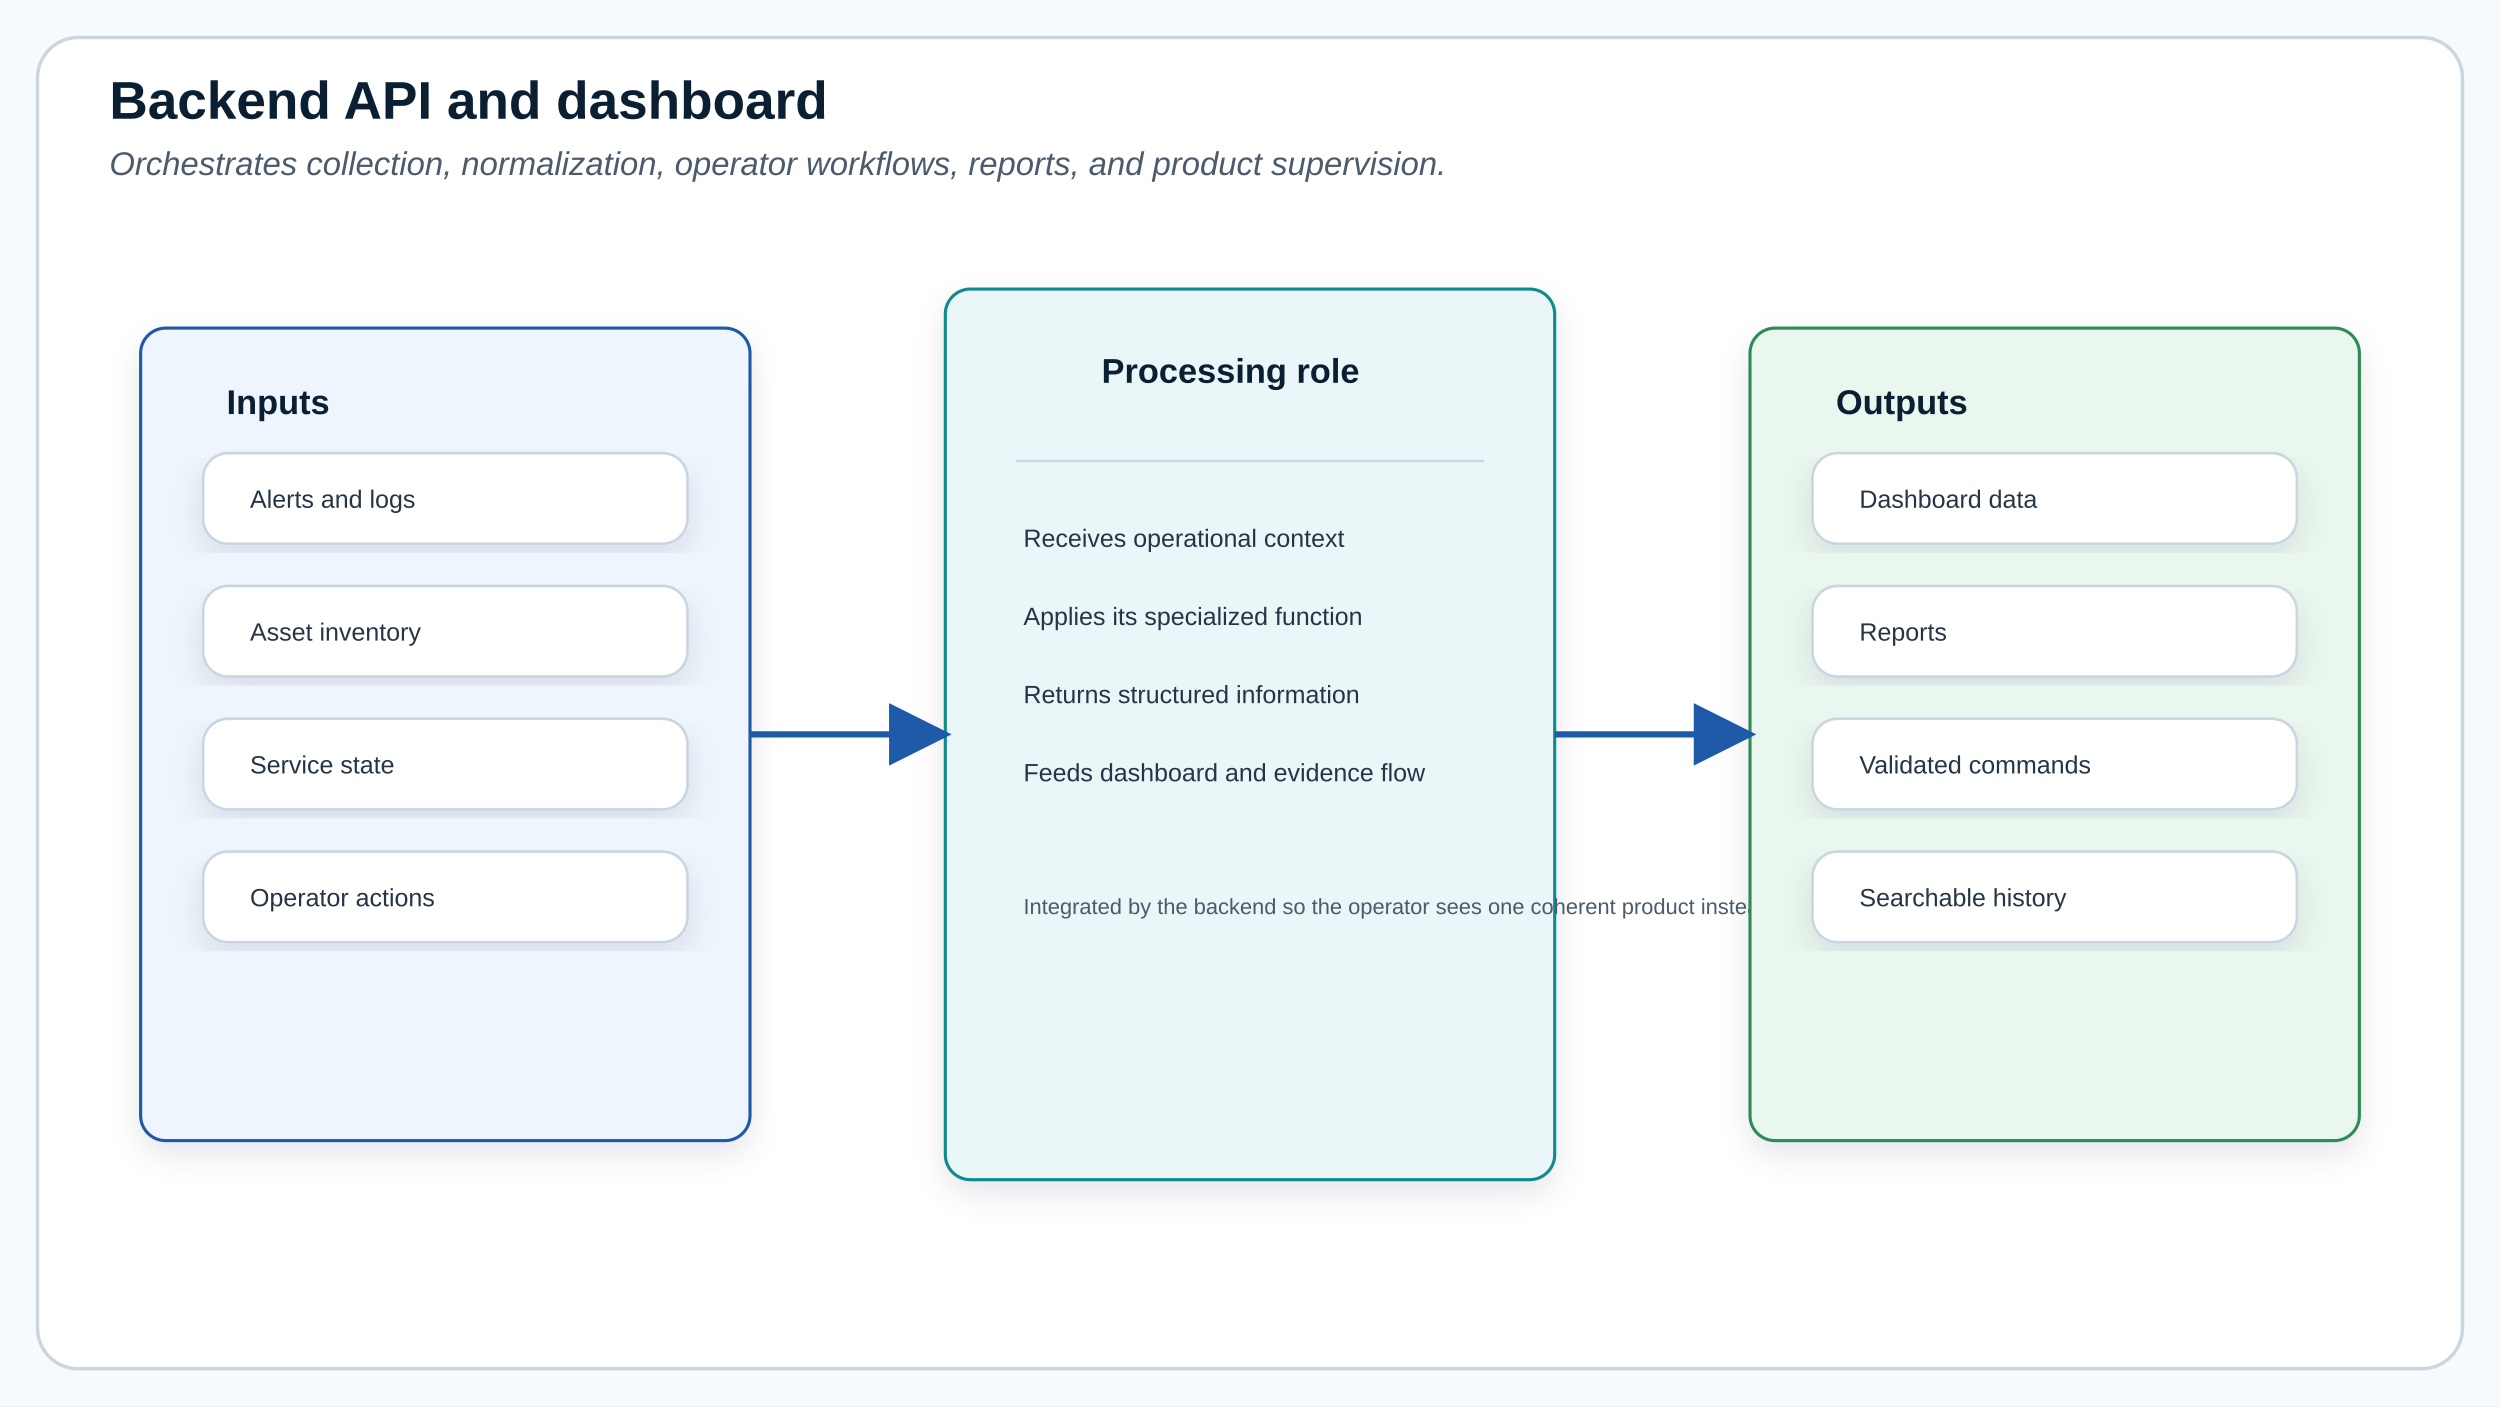
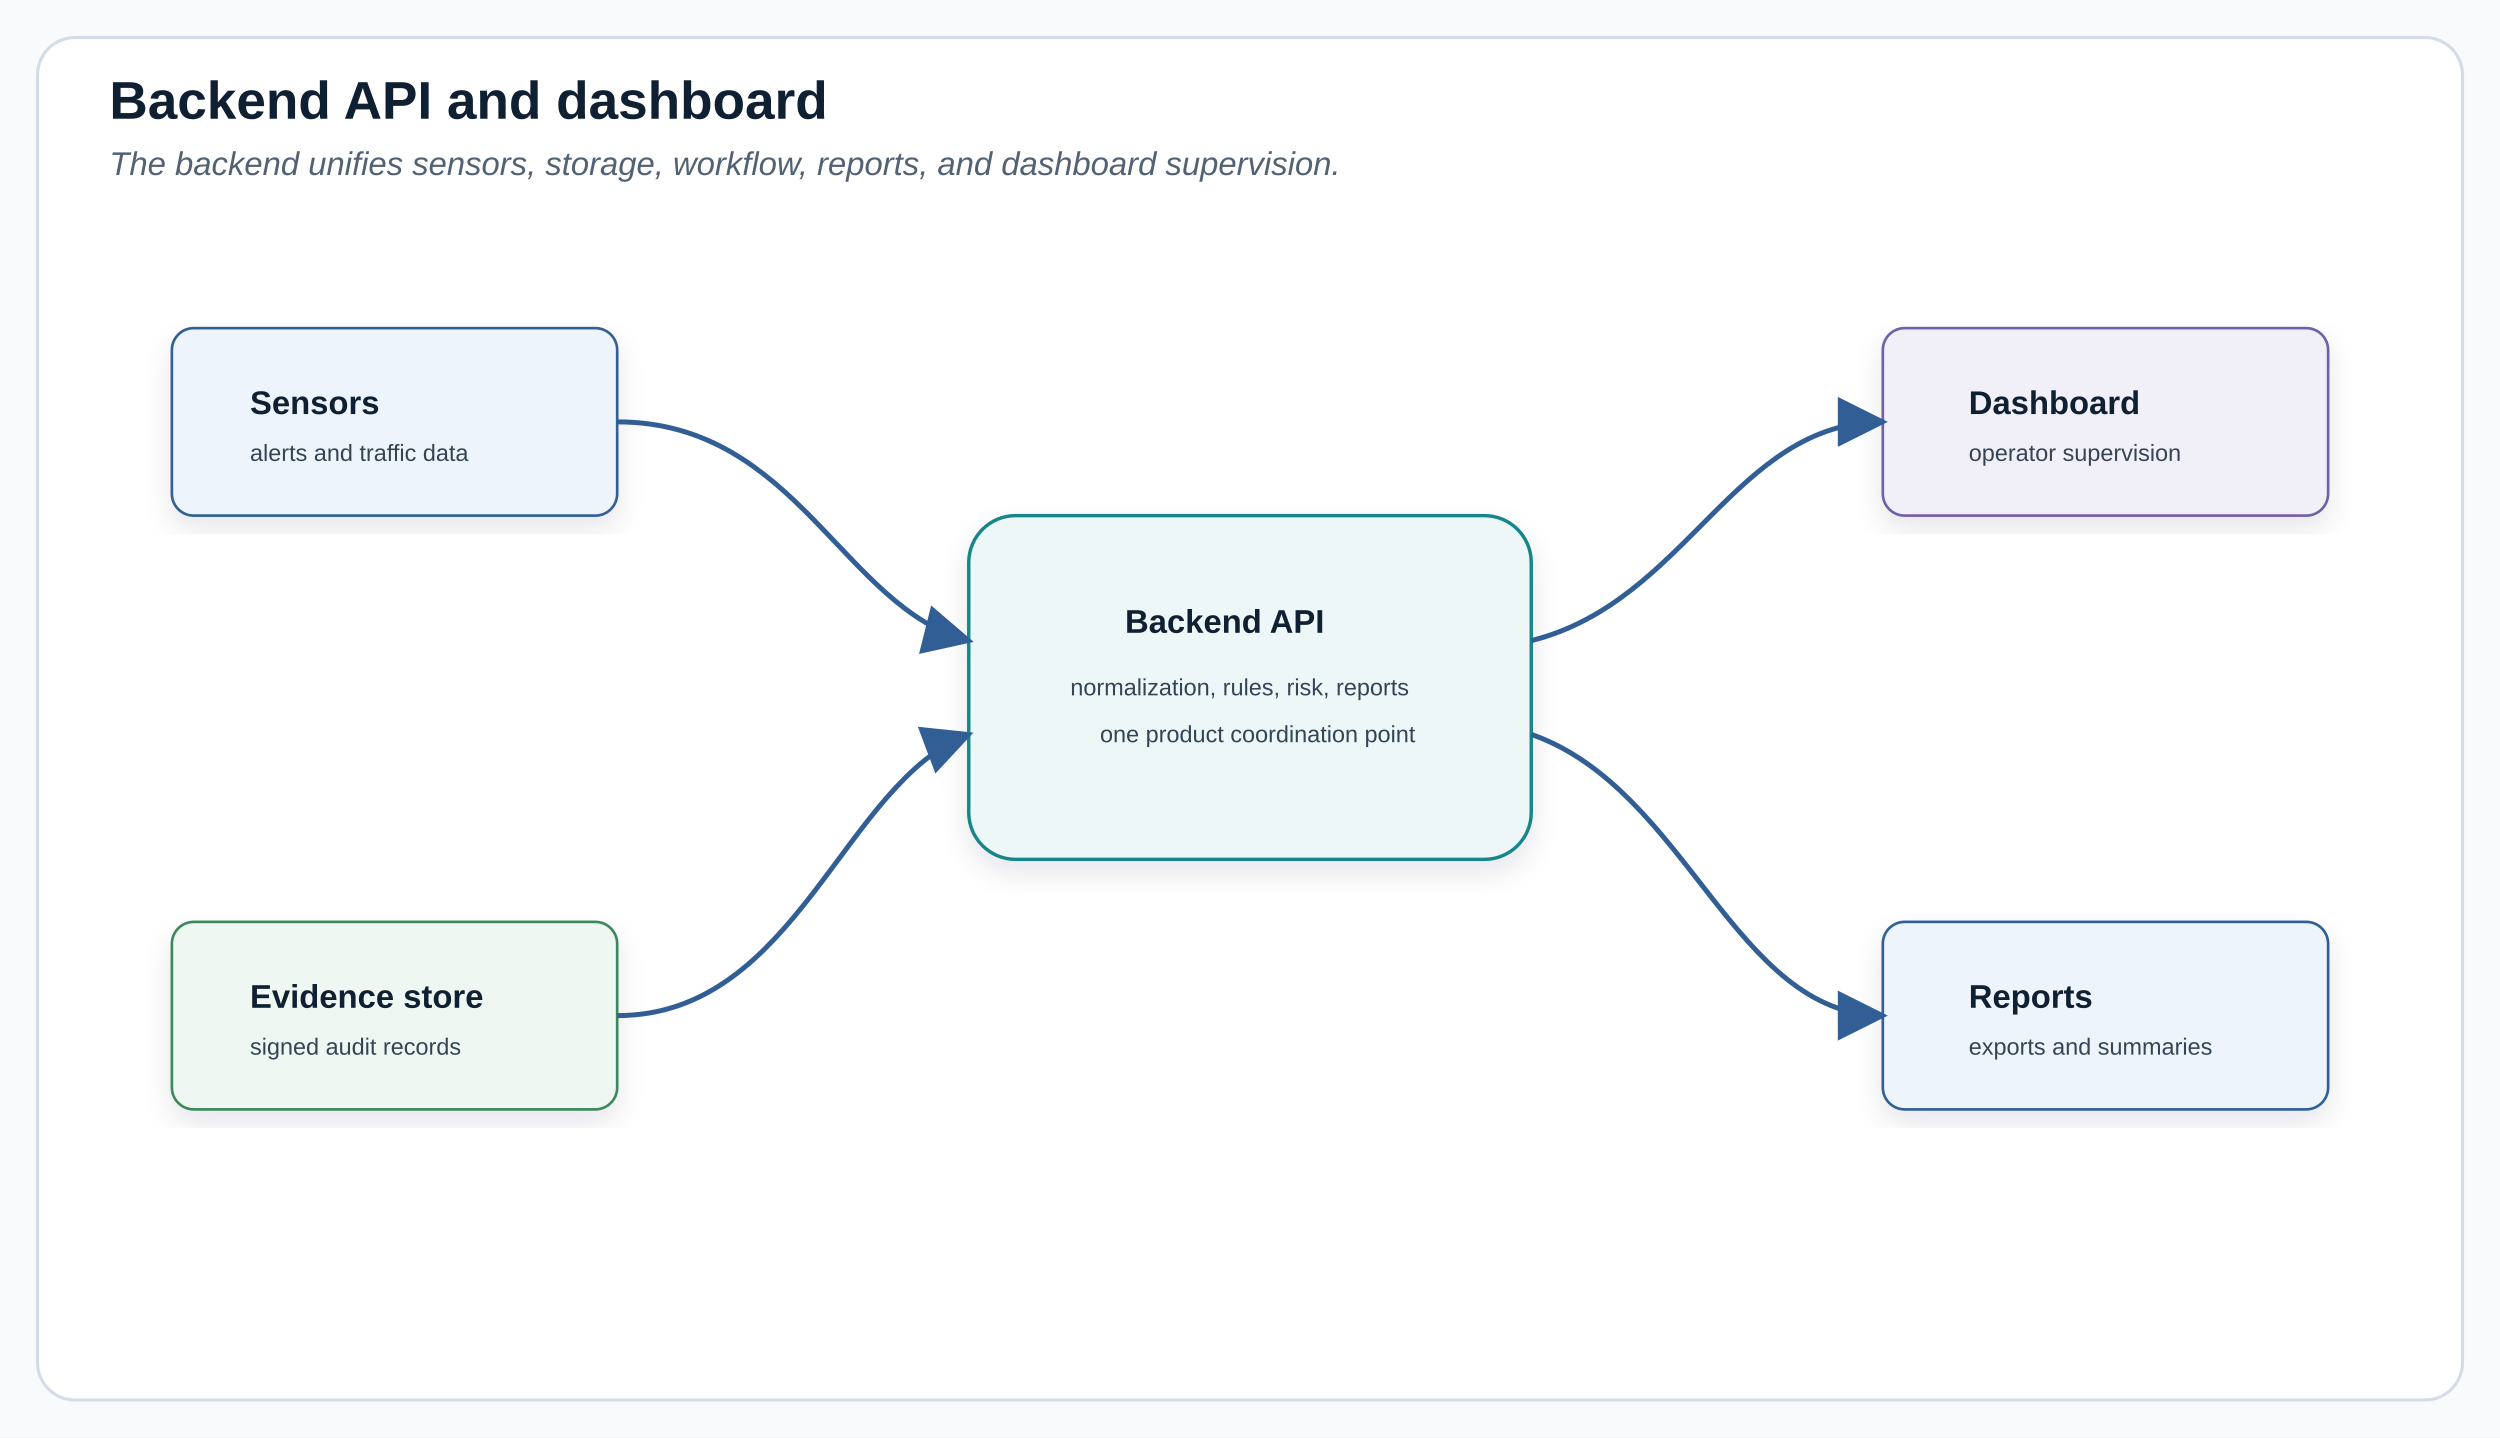
- <svg xmlns="http://www.w3.org/2000/svg" width="1600" height="900" viewBox="0 0 1600 900" role="img" aria-labelledby="title desc">
+ <svg xmlns="http://www.w3.org/2000/svg" width="1600" height="920" viewBox="0 0 1600 920" role="img" aria-labelledby="title desc">
  <defs>
-     <marker id="arrow" viewBox="0 0 10 10" refX="9" refY="5" markerWidth="10" markerHeight="10" orient="auto">
-       <path d="M0 0 10 5 0 10z" fill="#1E5AA8" />
+     <marker id="a" viewBox="0 0 10 10" refX="9" refY="5" markerWidth="10" markerHeight="10" orient="auto">
+       <path d="M0 0 10 5 0 10z" fill="#315f95" />
    </marker>
-     <filter id="shadow" x="-10%" y="-10%" width="120%" height="120%">
-       <feDropShadow dx="0" dy="8" stdDeviation="10" flood-color="#0B1F33" flood-opacity=".10" />
+     <filter id="s">
+       <feDropShadow dx="0" dy="8" stdDeviation="9" flood-color="#102033" flood-opacity=".10" />
    </filter>
-     <style>
- .bg{fill:#F7FAFC}.frame{fill:#FFFFFF;stroke:#C9D6E2;stroke-width:2.2;rx:26}.box{fill:#FFFFFF;stroke:#C9D6E2;stroke-width:1.7;rx:16;filter:url(#shadow)}.boxBlue{fill:#EEF5FC;stroke:#1E5AA8;stroke-width:2;rx:16;filter:url(#shadow)}.boxTeal{fill:#EAF6F8;stroke:#0F8B8D;stroke-width:2;rx:16;filter:url(#shadow)}.boxGreen{fill:#EAF7EF;stroke:#2E8B57;stroke-width:2;rx:16;filter:url(#shadow)}.boxViolet{fill:#F1F0FA;stroke:#6C5BA7;stroke-width:2;rx:16;filter:url(#shadow)}.boxAmber{fill:#F7F1E3;stroke:#A07A2B;stroke-width:2;rx:16;filter:url(#shadow)}.title{font:800 34px Arial;fill:#0B1F33}.subtitle{font:italic 21px Arial;fill:#4B5B6B}.section{font:800 22px Arial;fill:#0B1F33}.text{font:500 16px Arial;fill:#253545}.small{font:500 14px Arial;fill:#4B5B6B}.tag{font:800 14px Arial;fill:#1E5AA8;letter-spacing:1.4px}.arrow{stroke:#1E5AA8;stroke-width:4;fill:none;marker-end:url(#arrow)}.arrowSoft{stroke:#6F8CAD;stroke-width:3;fill:none;marker-end:url(#arrow)}.dash{stroke:#6F8CAD;stroke-width:3;stroke-dasharray:8 8;fill:none;marker-end:url(#arrow)}.divider{stroke:#C9D6E2;stroke-width:1.5}.num{font:800 18px Arial;fill:#1E5AA8}
- </style>
+     <style>.bg{fill:#f8fafc}.frame{fill:#fff;stroke:#d4dde7;stroke-width:2;rx:24}.t{font:800 34px Arial;fill:#102033}.st{font:italic 21px Arial;fill:#526273}.hub{fill:#edf7f8;stroke:#16868a;stroke-width:2.2;rx:30;filter:url(#s)}.box{fill:#fff;stroke:#c9d6e2;stroke-width:1.7;rx:14;filter:url(#s)}.blue{fill:#eef4fb;stroke:#315f95}.green{fill:#eef7f1;stroke:#3d895b}.violet{fill:#f1f0f8;stroke:#7060a8}.h{font:800 21px Arial;fill:#102033}.p{font:500 15px Arial;fill:#344456}.line{stroke:#315f95;stroke-width:3.2;fill:none;marker-end:url(#a)}</style>
  </defs>
-   <rect class="bg" width="1600" height="900" />
-   <rect x="24" y="24" width="1552" height="852" class="frame" />
-   <text x="70" y="76" class="title">Backend API and dashboard</text>
-   <text x="70" y="112" class="subtitle">Orchestrates collection, normalization, operator workflows, reports, and product supervision.</text>
-   <rect x="90" y="210" width="390" height="520" class="boxBlue" />
-   <text x="145" y="265" class="section">Inputs</text>
-   <rect x="130" y="290" width="310" height="58" class="box" />
-   <text x="160" y="325" class="text">Alerts and logs</text>
-   <rect x="130" y="375" width="310" height="58" class="box" />
-   <text x="160" y="410" class="text">Asset inventory</text>
-   <rect x="130" y="460" width="310" height="58" class="box" />
-   <text x="160" y="495" class="text">Service state</text>
-   <rect x="130" y="545" width="310" height="58" class="box" />
-   <text x="160" y="580" class="text">Operator actions</text>
-   <rect x="605" y="185" width="390" height="570" class="boxTeal" />
-   <text x="705" y="245" class="section">Processing role</text>
-   <line x1="650" y1="295" x2="950" y2="295" class="divider" />
-   <text x="655" y="350" class="text">Receives operational context</text>
-   <text x="655" y="400" class="text">Applies its specialized function</text>
-   <text x="655" y="450" class="text">Returns structured information</text>
-   <text x="655" y="500" class="text">Feeds dashboard and evidence flow</text>
-   <text x="655" y="585" class="small">Integrated by the backend so the operator sees one coherent product instead of isolated tools.</text>
-   <rect x="1120" y="210" width="390" height="520" class="boxGreen" />
-   <text x="1175" y="265" class="section">Outputs</text>
-   <rect x="1160" y="290" width="310" height="58" class="box" />
-   <text x="1190" y="325" class="text">Dashboard data</text>
-   <rect x="1160" y="375" width="310" height="58" class="box" />
-   <text x="1190" y="410" class="text">Reports</text>
-   <rect x="1160" y="460" width="310" height="58" class="box" />
-   <text x="1190" y="495" class="text">Validated commands</text>
-   <rect x="1160" y="545" width="310" height="58" class="box" />
-   <text x="1190" y="580" class="text">Searchable history</text>
-   <path d="M480 470h125" class="arrow" />
-   <path d="M995 470h125" class="arrow" />
+   <rect class="bg" width="1600" height="920" />
+   <rect x="24" y="24" width="1552" height="872" class="frame" />
+   <text x="70" y="76" class="t">Backend API and dashboard</text>
+   <text x="70" y="112" class="st">The backend unifies sensors, storage, workflow, reports, and dashboard supervision.</text>
+   <rect x="620" y="330" width="360" height="220" class="hub" />
+   <text x="720" y="405" class="h">Backend API</text>
+   <text x="685" y="445" class="p">normalization, rules, risk, reports</text>
+   <text x="704" y="475" class="p">one product coordination point</text>
+   <rect x="110" y="210" width="285" height="120" class="box blue" />
+   <text x="160" y="265" class="h">Sensors</text>
+   <text x="160" y="295" class="p">alerts and traffic data</text>
+   <rect x="110" y="590" width="285" height="120" class="box green" />
+   <text x="160" y="645" class="h">Evidence store</text>
+   <text x="160" y="675" class="p">signed audit records</text>
+   <rect x="1205" y="210" width="285" height="120" class="box violet" />
+   <text x="1260" y="265" class="h">Dashboard</text>
+   <text x="1260" y="295" class="p">operator supervision</text>
+   <rect x="1205" y="590" width="285" height="120" class="box blue" />
+   <text x="1260" y="645" class="h">Reports</text>
+   <text x="1260" y="675" class="p">exports and summaries</text>
+   <path d="M395 270 C510 270 540 390 620 410" class="line" />
+   <path d="M395 650 C510 650 540 500 620 470" class="line" />
+   <path d="M980 410 C1080 385 1110 270 1205 270" class="line" />
+   <path d="M980 470 C1080 505 1110 650 1205 650" class="line" />
</svg>
